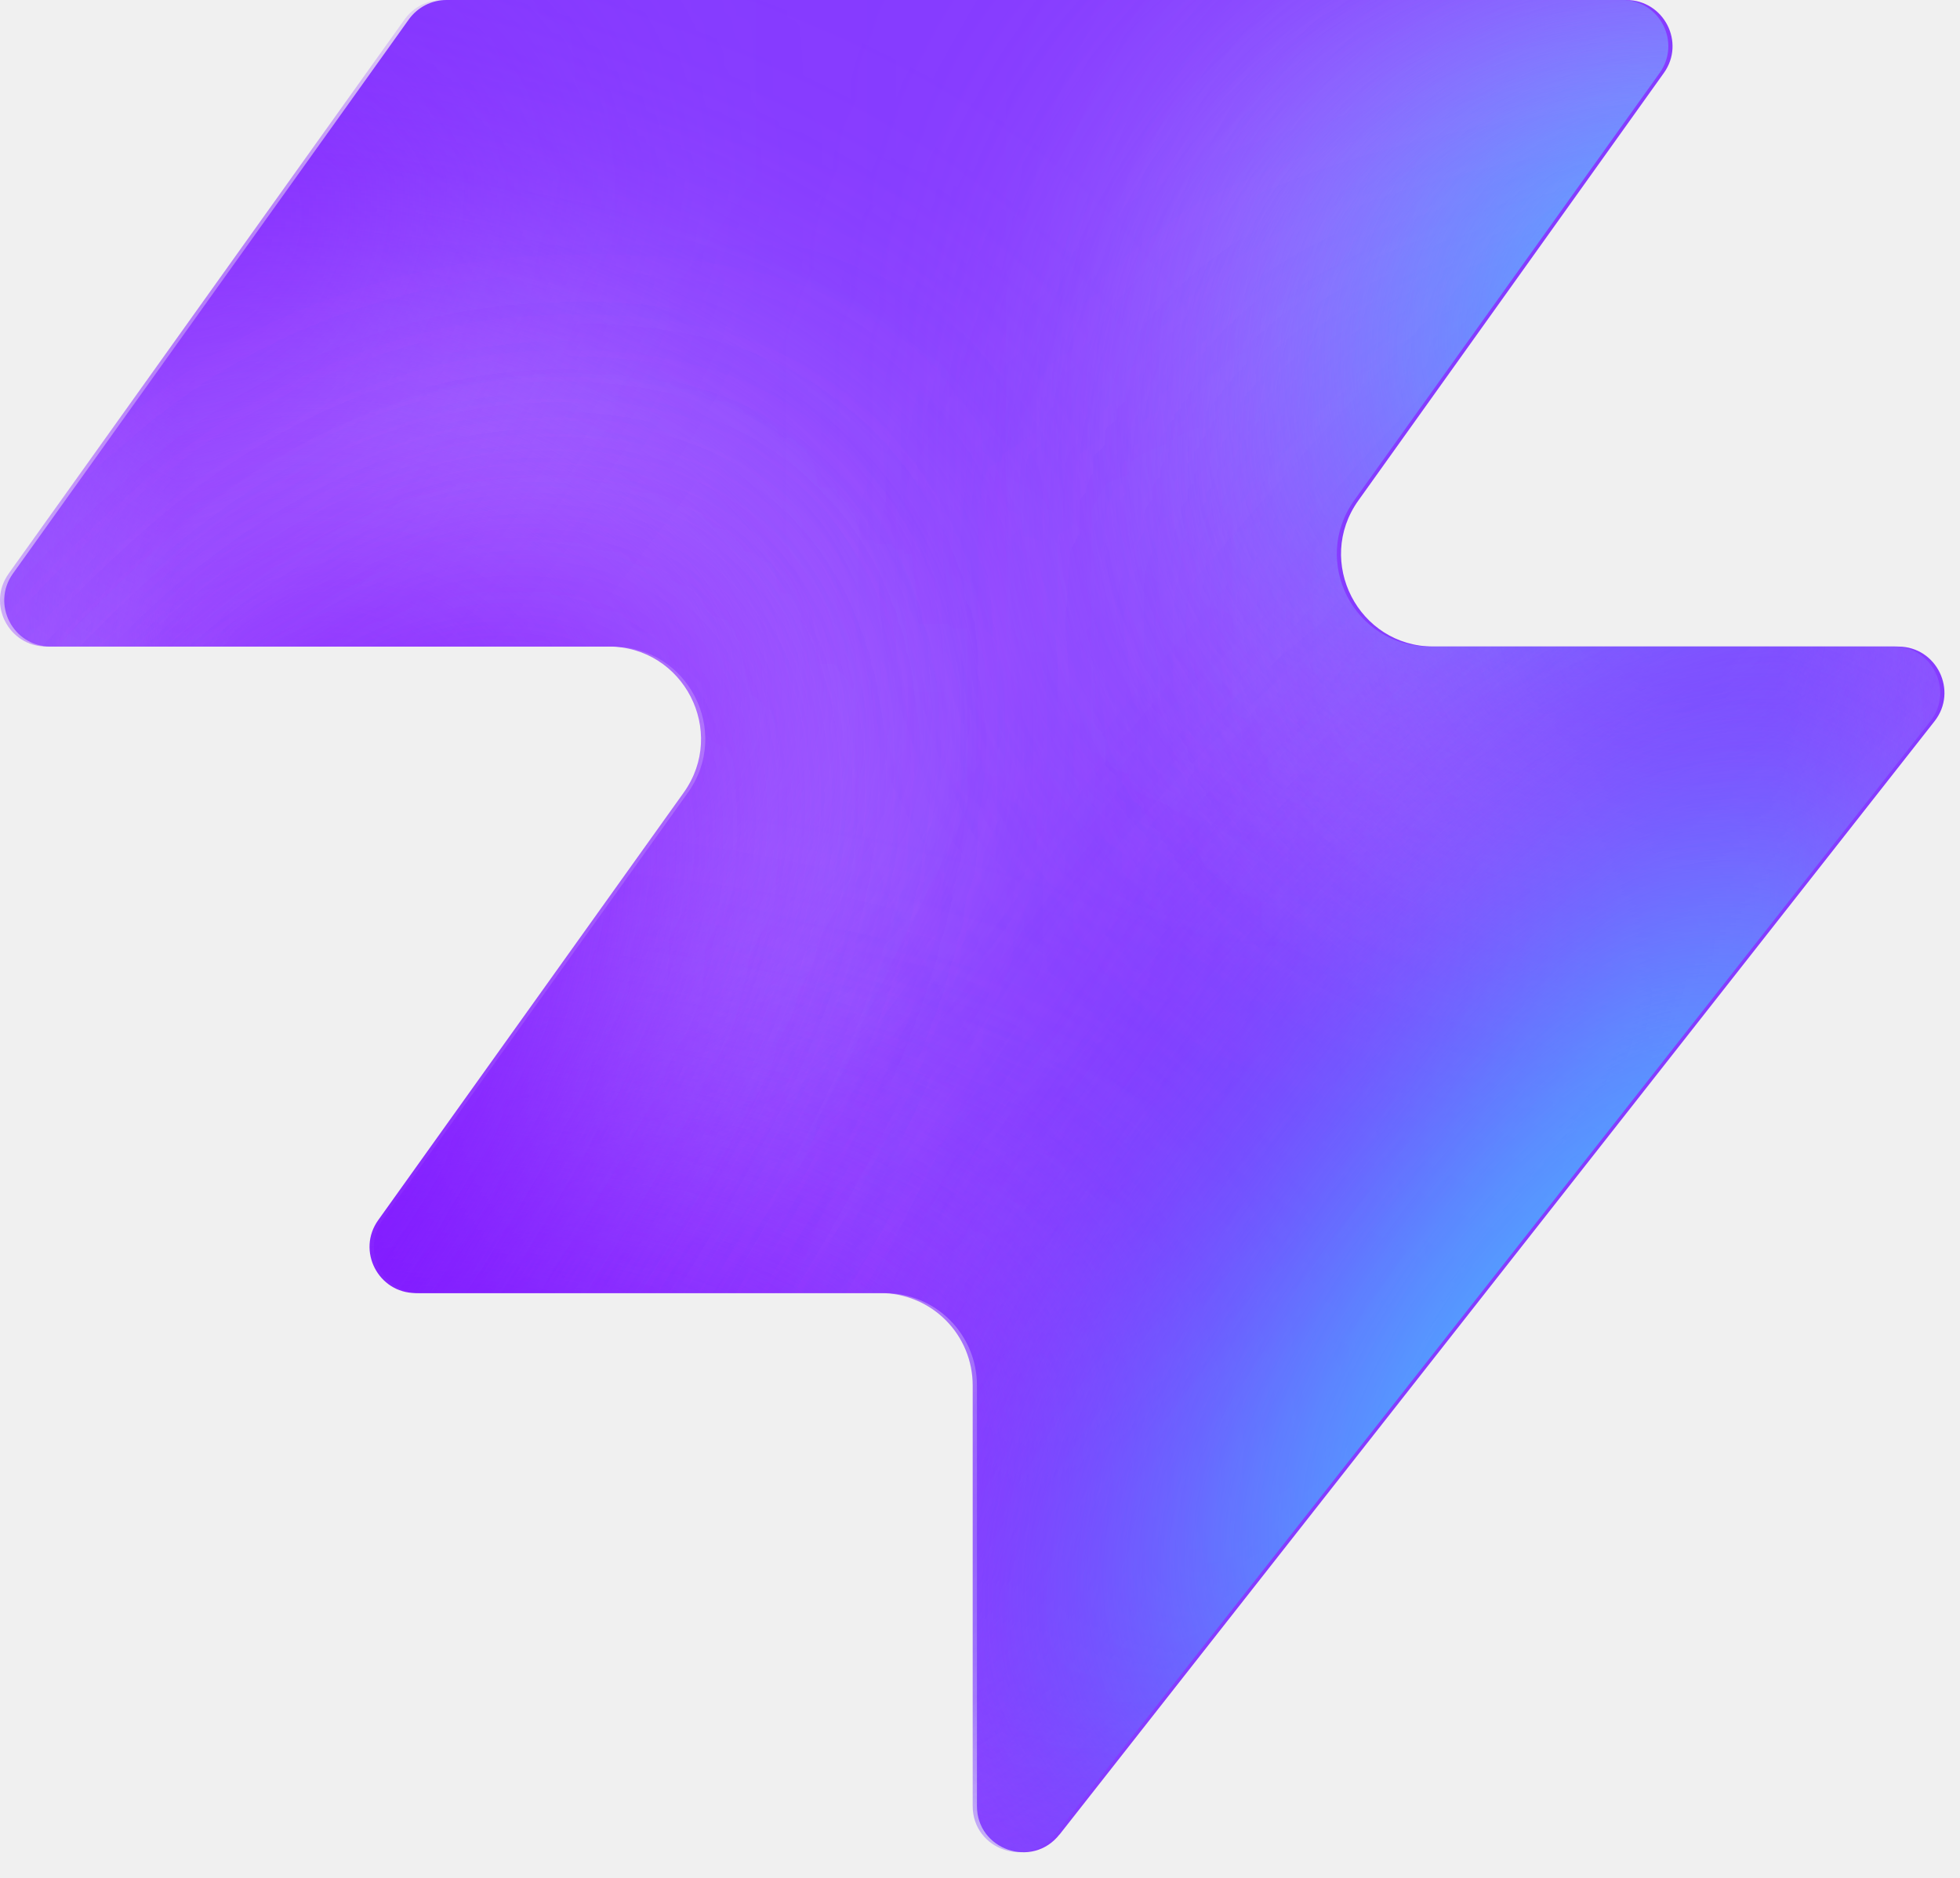
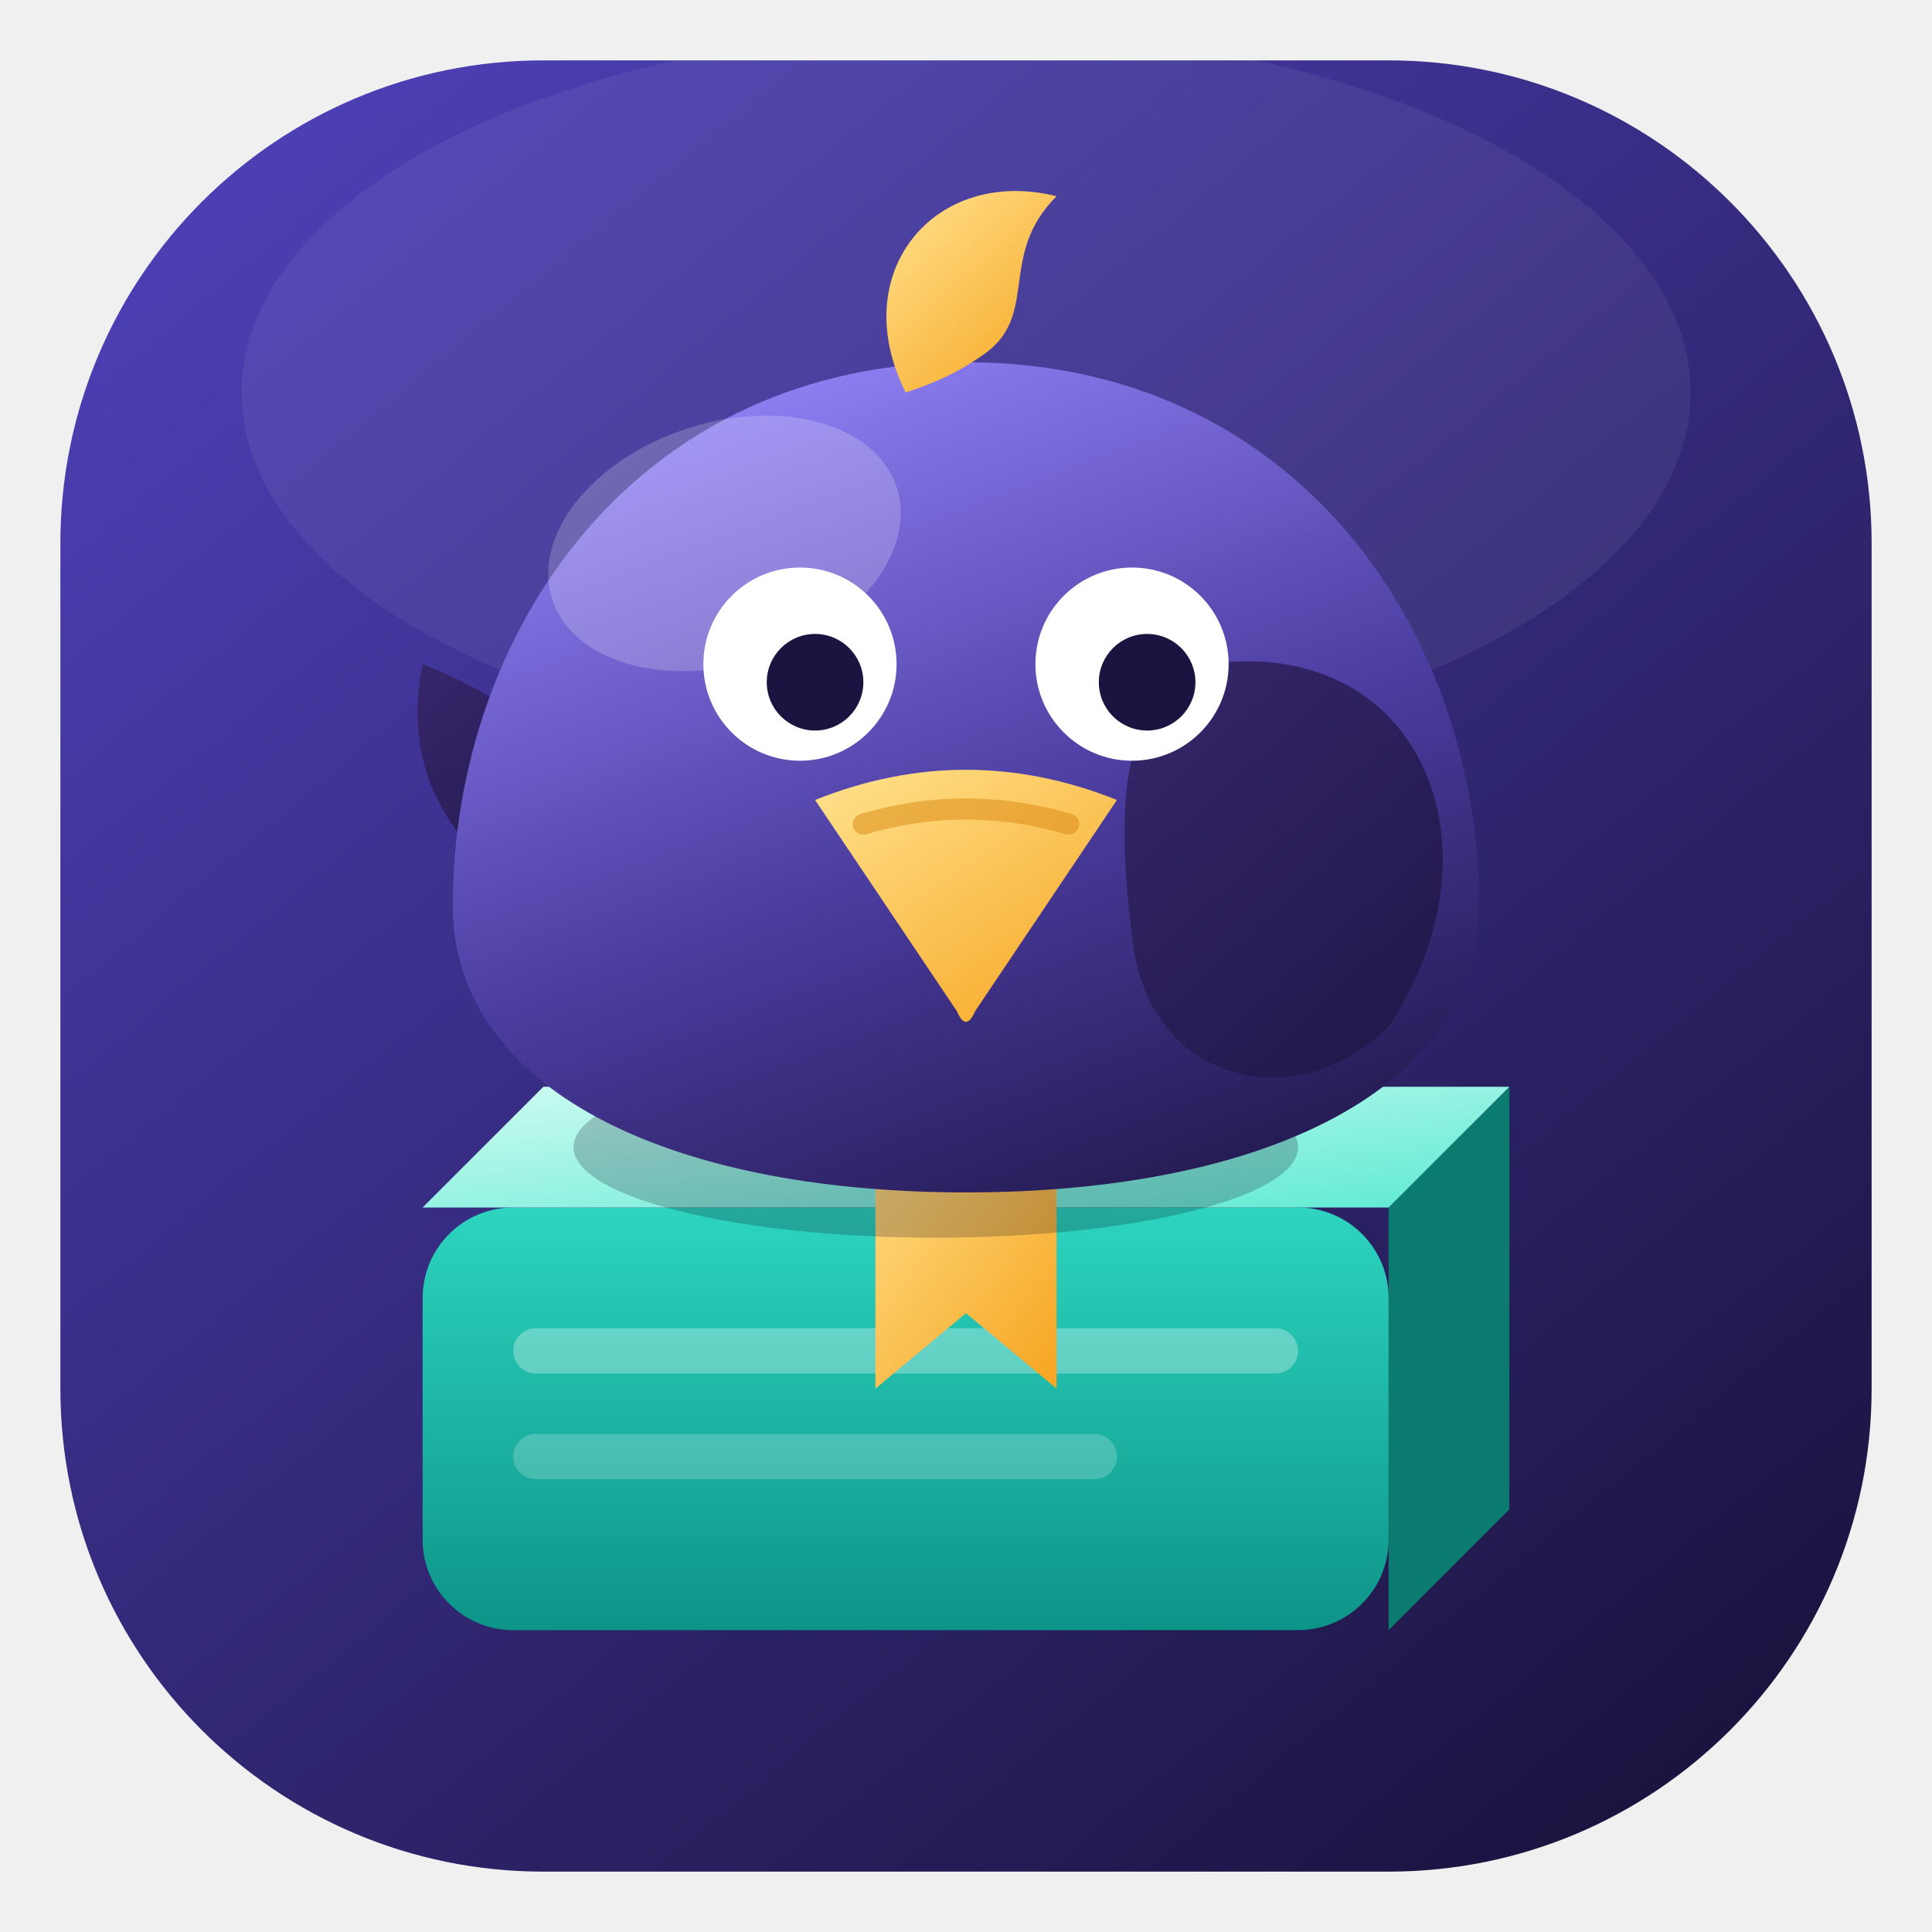
- <svg xmlns="http://www.w3.org/2000/svg" width="48" height="46" fill="none" viewBox="0 0 48 46">
-   <path fill="#863bff" d="M25.946 44.938c-.664.845-2.021.375-2.021-.698V33.937a2.26 2.26 0 0 0-2.262-2.262H10.287c-.92 0-1.456-1.04-.92-1.788l7.48-10.471c1.07-1.497 0-3.578-1.842-3.578H1.237c-.92 0-1.456-1.04-.92-1.788L10.013.474c.214-.297.556-.474.92-.474h28.894c.92 0 1.456 1.04.92 1.788l-7.48 10.471c-1.07 1.498 0 3.579 1.842 3.579h11.377c.943 0 1.473 1.088.89 1.83L25.947 44.94z" style="fill:#863bff;fill:color(display-p3 .525 .23 1);fill-opacity:1" />
-   <mask id="a" width="48" height="46" x="0" y="0" maskUnits="userSpaceOnUse" style="mask-type:alpha">
-     <path fill="#000" d="M25.842 44.938c-.664.844-2.021.375-2.021-.698V33.937a2.26 2.26 0 0 0-2.262-2.262H10.183c-.92 0-1.456-1.04-.92-1.788l7.48-10.471c1.07-1.498 0-3.579-1.842-3.579H1.133c-.92 0-1.456-1.04-.92-1.787L9.91.473c.214-.297.556-.474.92-.474h28.894c.92 0 1.456 1.04.92 1.788l-7.48 10.471c-1.07 1.498 0 3.578 1.842 3.578h11.377c.943 0 1.473 1.088.89 1.832L25.843 44.94z" style="fill:#000;fill-opacity:1" />
-   </mask>
-   <g mask="url(#a)">
-     <g filter="url(#b)">
-       <ellipse cx="5.508" cy="14.704" fill="#ede6ff" rx="5.508" ry="14.704" style="fill:#ede6ff;fill:color(display-p3 .927 .903 1);fill-opacity:1" transform="matrix(.00324 1 1 -.00324 -4.47 31.516)" />
-     </g>
-     <g filter="url(#c)">
-       <ellipse cx="10.399" cy="29.851" fill="#ede6ff" rx="10.399" ry="29.851" style="fill:#ede6ff;fill:color(display-p3 .927 .903 1);fill-opacity:1" transform="matrix(.00324 1 1 -.00324 -39.328 7.883)" />
-     </g>
-     <g filter="url(#d)">
-       <ellipse cx="5.508" cy="30.487" fill="#7e14ff" rx="5.508" ry="30.487" style="fill:#7e14ff;fill:color(display-p3 .492 .077 1);fill-opacity:1" transform="rotate(89.814 -25.913 -14.639)scale(1 -1)" />
-     </g>
-     <g filter="url(#e)">
-       <ellipse cx="5.508" cy="30.599" fill="#7e14ff" rx="5.508" ry="30.599" style="fill:#7e14ff;fill:color(display-p3 .492 .077 1);fill-opacity:1" transform="rotate(89.814 -32.644 -3.334)scale(1 -1)" />
-     </g>
-     <g filter="url(#f)">
-       <ellipse cx="5.508" cy="30.599" fill="#7e14ff" rx="5.508" ry="30.599" style="fill:#7e14ff;fill:color(display-p3 .492 .077 1);fill-opacity:1" transform="matrix(.00324 1 1 -.00324 -34.34 30.47)" />
-     </g>
-     <g filter="url(#g)">
-       <ellipse cx="14.072" cy="22.078" fill="#ede6ff" rx="14.072" ry="22.078" style="fill:#ede6ff;fill:color(display-p3 .927 .903 1);fill-opacity:1" transform="rotate(93.35 24.506 48.493)scale(-1 1)" />
-     </g>
-     <g filter="url(#h)">
-       <ellipse cx="3.47" cy="21.501" fill="#7e14ff" rx="3.47" ry="21.501" style="fill:#7e14ff;fill:color(display-p3 .492 .077 1);fill-opacity:1" transform="rotate(89.009 28.708 47.59)scale(-1 1)" />
-     </g>
-     <g filter="url(#i)">
-       <ellipse cx="3.47" cy="21.501" fill="#7e14ff" rx="3.47" ry="21.501" style="fill:#7e14ff;fill:color(display-p3 .492 .077 1);fill-opacity:1" transform="rotate(89.009 28.708 47.59)scale(-1 1)" />
-     </g>
-     <g filter="url(#j)">
-       <ellipse cx=".387" cy="8.972" fill="#7e14ff" rx="4.407" ry="29.108" style="fill:#7e14ff;fill:color(display-p3 .492 .077 1);fill-opacity:1" transform="rotate(39.51 .387 8.972)" />
-     </g>
-     <g filter="url(#k)">
-       <ellipse cx="47.523" cy="-6.092" fill="#7e14ff" rx="4.407" ry="29.108" style="fill:#7e14ff;fill:color(display-p3 .492 .077 1);fill-opacity:1" transform="rotate(37.892 47.523 -6.092)" />
-     </g>
-     <g filter="url(#l)">
-       <ellipse cx="41.412" cy="6.333" fill="#47bfff" rx="5.971" ry="9.665" style="fill:#47bfff;fill:color(display-p3 .28 .748 1);fill-opacity:1" transform="rotate(37.892 41.412 6.333)" />
-     </g>
-     <g filter="url(#m)">
-       <ellipse cx="-1.879" cy="38.332" fill="#7e14ff" rx="4.407" ry="29.108" style="fill:#7e14ff;fill:color(display-p3 .492 .077 1);fill-opacity:1" transform="rotate(37.892 -1.88 38.332)" />
-     </g>
-     <g filter="url(#n)">
-       <ellipse cx="-1.879" cy="38.332" fill="#7e14ff" rx="4.407" ry="29.108" style="fill:#7e14ff;fill:color(display-p3 .492 .077 1);fill-opacity:1" transform="rotate(37.892 -1.88 38.332)" />
-     </g>
-     <g filter="url(#o)">
-       <ellipse cx="35.651" cy="29.907" fill="#7e14ff" rx="4.407" ry="29.108" style="fill:#7e14ff;fill:color(display-p3 .492 .077 1);fill-opacity:1" transform="rotate(37.892 35.651 29.907)" />
-     </g>
-     <g filter="url(#p)">
-       <ellipse cx="38.418" cy="32.4" fill="#47bfff" rx="5.971" ry="15.297" style="fill:#47bfff;fill:color(display-p3 .28 .748 1);fill-opacity:1" transform="rotate(37.892 38.418 32.4)" />
-     </g>
-   </g>
+ <svg xmlns="http://www.w3.org/2000/svg" viewBox="0 0 64 64">
  <defs>
-     <filter id="b" width="60.045" height="41.654" x="-19.77" y="16.149" color-interpolation-filters="sRGB" filterUnits="userSpaceOnUse">
-       <feFlood flood-opacity="0" result="BackgroundImageFix" />
-       <feBlend in="SourceGraphic" in2="BackgroundImageFix" result="shape" />
-       <feGaussianBlur result="effect1_foregroundBlur_2002_17158" stdDeviation="7.659" />
-     </filter>
-     <filter id="c" width="90.34" height="51.437" x="-54.613" y="-7.533" color-interpolation-filters="sRGB" filterUnits="userSpaceOnUse">
-       <feFlood flood-opacity="0" result="BackgroundImageFix" />
-       <feBlend in="SourceGraphic" in2="BackgroundImageFix" result="shape" />
-       <feGaussianBlur result="effect1_foregroundBlur_2002_17158" stdDeviation="7.659" />
-     </filter>
-     <filter id="d" width="79.355" height="29.4" x="-49.64" y="2.03" color-interpolation-filters="sRGB" filterUnits="userSpaceOnUse">
-       <feFlood flood-opacity="0" result="BackgroundImageFix" />
-       <feBlend in="SourceGraphic" in2="BackgroundImageFix" result="shape" />
-       <feGaussianBlur result="effect1_foregroundBlur_2002_17158" stdDeviation="4.596" />
-     </filter>
-     <filter id="e" width="79.579" height="29.4" x="-45.045" y="20.029" color-interpolation-filters="sRGB" filterUnits="userSpaceOnUse">
-       <feFlood flood-opacity="0" result="BackgroundImageFix" />
-       <feBlend in="SourceGraphic" in2="BackgroundImageFix" result="shape" />
-       <feGaussianBlur result="effect1_foregroundBlur_2002_17158" stdDeviation="4.596" />
-     </filter>
-     <filter id="f" width="79.579" height="29.4" x="-43.513" y="21.178" color-interpolation-filters="sRGB" filterUnits="userSpaceOnUse">
-       <feFlood flood-opacity="0" result="BackgroundImageFix" />
-       <feBlend in="SourceGraphic" in2="BackgroundImageFix" result="shape" />
-       <feGaussianBlur result="effect1_foregroundBlur_2002_17158" stdDeviation="4.596" />
-     </filter>
-     <filter id="g" width="74.749" height="58.852" x="15.756" y="-17.901" color-interpolation-filters="sRGB" filterUnits="userSpaceOnUse">
-       <feFlood flood-opacity="0" result="BackgroundImageFix" />
-       <feBlend in="SourceGraphic" in2="BackgroundImageFix" result="shape" />
-       <feGaussianBlur result="effect1_foregroundBlur_2002_17158" stdDeviation="7.659" />
-     </filter>
-     <filter id="h" width="61.377" height="25.362" x="23.548" y="2.284" color-interpolation-filters="sRGB" filterUnits="userSpaceOnUse">
-       <feFlood flood-opacity="0" result="BackgroundImageFix" />
-       <feBlend in="SourceGraphic" in2="BackgroundImageFix" result="shape" />
-       <feGaussianBlur result="effect1_foregroundBlur_2002_17158" stdDeviation="4.596" />
-     </filter>
-     <filter id="i" width="61.377" height="25.362" x="23.548" y="2.284" color-interpolation-filters="sRGB" filterUnits="userSpaceOnUse">
-       <feFlood flood-opacity="0" result="BackgroundImageFix" />
-       <feBlend in="SourceGraphic" in2="BackgroundImageFix" result="shape" />
-       <feGaussianBlur result="effect1_foregroundBlur_2002_17158" stdDeviation="4.596" />
-     </filter>
-     <filter id="j" width="56.045" height="63.649" x="-27.636" y="-22.853" color-interpolation-filters="sRGB" filterUnits="userSpaceOnUse">
-       <feFlood flood-opacity="0" result="BackgroundImageFix" />
-       <feBlend in="SourceGraphic" in2="BackgroundImageFix" result="shape" />
-       <feGaussianBlur result="effect1_foregroundBlur_2002_17158" stdDeviation="4.596" />
-     </filter>
-     <filter id="k" width="54.814" height="64.646" x="20.116" y="-38.415" color-interpolation-filters="sRGB" filterUnits="userSpaceOnUse">
-       <feFlood flood-opacity="0" result="BackgroundImageFix" />
-       <feBlend in="SourceGraphic" in2="BackgroundImageFix" result="shape" />
-       <feGaussianBlur result="effect1_foregroundBlur_2002_17158" stdDeviation="4.596" />
-     </filter>
-     <filter id="l" width="33.541" height="35.313" x="24.641" y="-11.323" color-interpolation-filters="sRGB" filterUnits="userSpaceOnUse">
-       <feFlood flood-opacity="0" result="BackgroundImageFix" />
-       <feBlend in="SourceGraphic" in2="BackgroundImageFix" result="shape" />
-       <feGaussianBlur result="effect1_foregroundBlur_2002_17158" stdDeviation="4.596" />
-     </filter>
-     <filter id="m" width="54.814" height="64.646" x="-29.286" y="6.009" color-interpolation-filters="sRGB" filterUnits="userSpaceOnUse">
-       <feFlood flood-opacity="0" result="BackgroundImageFix" />
-       <feBlend in="SourceGraphic" in2="BackgroundImageFix" result="shape" />
-       <feGaussianBlur result="effect1_foregroundBlur_2002_17158" stdDeviation="4.596" />
-     </filter>
-     <filter id="n" width="54.814" height="64.646" x="-29.286" y="6.009" color-interpolation-filters="sRGB" filterUnits="userSpaceOnUse">
-       <feFlood flood-opacity="0" result="BackgroundImageFix" />
-       <feBlend in="SourceGraphic" in2="BackgroundImageFix" result="shape" />
-       <feGaussianBlur result="effect1_foregroundBlur_2002_17158" stdDeviation="4.596" />
-     </filter>
-     <filter id="o" width="54.814" height="64.646" x="8.244" y="-2.416" color-interpolation-filters="sRGB" filterUnits="userSpaceOnUse">
-       <feFlood flood-opacity="0" result="BackgroundImageFix" />
-       <feBlend in="SourceGraphic" in2="BackgroundImageFix" result="shape" />
-       <feGaussianBlur result="effect1_foregroundBlur_2002_17158" stdDeviation="4.596" />
-     </filter>
-     <filter id="p" width="39.409" height="43.623" x="18.713" y="10.588" color-interpolation-filters="sRGB" filterUnits="userSpaceOnUse">
-       <feFlood flood-opacity="0" result="BackgroundImageFix" />
-       <feBlend in="SourceGraphic" in2="BackgroundImageFix" result="shape" />
-       <feGaussianBlur result="effect1_foregroundBlur_2002_17158" stdDeviation="4.596" />
-     </filter>
+     <linearGradient id="bg" x1="12%" y1="4%" x2="88%" y2="96%">
+       <stop offset="0%" stop-color="#4C3FB4" />
+       <stop offset="100%" stop-color="#1B1440" />
+     </linearGradient>
+     <linearGradient id="body" x1="28%" y1="6%" x2="72%" y2="100%">
+       <stop offset="0%" stop-color="#8B7CF0" />
+       <stop offset="55%" stop-color="#4A3B9E" />
+       <stop offset="100%" stop-color="#241B52" />
+     </linearGradient>
+     <linearGradient id="wing" x1="20%" y1="0%" x2="90%" y2="100%">
+       <stop offset="0%" stop-color="#352569" />
+       <stop offset="100%" stop-color="#1F1748" />
+     </linearGradient>
+     <linearGradient id="beak" x1="10%" y1="0%" x2="90%" y2="100%">
+       <stop offset="0%" stop-color="#FFE08A" />
+       <stop offset="100%" stop-color="#F7A724" />
+     </linearGradient>
+     <linearGradient id="pages" x1="0%" y1="0%" x2="100%" y2="100%">
+       <stop offset="0%" stop-color="#CFFBF1" />
+       <stop offset="100%" stop-color="#5EEAD4" />
+     </linearGradient>
+     <linearGradient id="cover" x1="0%" y1="0%" x2="0%" y2="100%">
+       <stop offset="0%" stop-color="#2DD4BF" />
+       <stop offset="100%" stop-color="#0D9488" />
+     </linearGradient>
  </defs>
+   <rect x="2" y="2" width="60" height="60" rx="16" fill="url(#bg)" />
+   <ellipse cx="32" cy="13" rx="24" ry="12" fill="#FFFFFF" opacity="0.06" />
+   <path d="M46 40 L50 36 L50 50 L46 54 Z" fill="#0B7B70" />
+   <rect x="14" y="40" width="32" height="14" rx="3" fill="url(#cover)" />
+   <path d="M14 40 L46 40 L50 36 L18 36 Z" fill="url(#pages)" />
+   <rect x="17" y="44" width="26" height="1.5" rx="0.75" fill="#FFFFFF" opacity="0.3" />
+   <rect x="17" y="47.5" width="20" height="1.5" rx="0.75" fill="#FFFFFF" opacity="0.2" />
+   <path d="M29 36 L35 36 L35 46 L32 43.5 L29 46 Z" fill="url(#beak)" />
+   <ellipse cx="31" cy="38" rx="12" ry="3" fill="#0B0A1F" opacity="0.22" />
+   <path d="M18 30 Q13 27 14 22 Q19 24 21 28 Z" fill="url(#wing)" />
+   <path d="M32 12 C21 12 15 21 15 30 C15 36 22 39.5 32 39.5 C42 39.5 49 36 49 30 C49 21 43 12 32 12 Z" fill="url(#body)" />
+   <path d="M40 22 C47 21 50 28 46 34 C43 37 38 36 37.5 31 C37 27 37 23 40 22 Z" fill="url(#wing)" />
+   <ellipse cx="24" cy="18" rx="6" ry="4" fill="#FFFFFF" opacity="0.2" transform="rotate(-18 24 18)" />
+   <path d="M30 13 C28 9 31 5.5 35 6.5 C33 8.5 34.5 10.5 32.5 11.8 C31.5 12.5 30.6 12.8 30 13 Z" fill="url(#beak)" />
+   <circle cx="26.5" cy="22" r="3.2" fill="#FFFFFF" />
+   <circle cx="37.5" cy="22" r="3.2" fill="#FFFFFF" />
+   <circle cx="27" cy="22.6" r="1.6" fill="#1B1440" />
+   <circle cx="38" cy="22.6" r="1.6" fill="#1B1440" />
+   <circle cx="25.3" cy="20.8" r="0.55" fill="#FFFFFF" />
+   <circle cx="36.3" cy="20.8" r="0.55" fill="#FFFFFF" />
+   <path d="M27 26.5 Q32 24.5 37 26.5 L32.3 33.5 Q32 34.2 31.7 33.5 Z" fill="url(#beak)" />
+   <path d="M28.6 27.3 Q32 26.3 35.4 27.3" stroke="#D9870F" stroke-width="0.7" stroke-linecap="round" fill="none" opacity="0.5" />
</svg>
